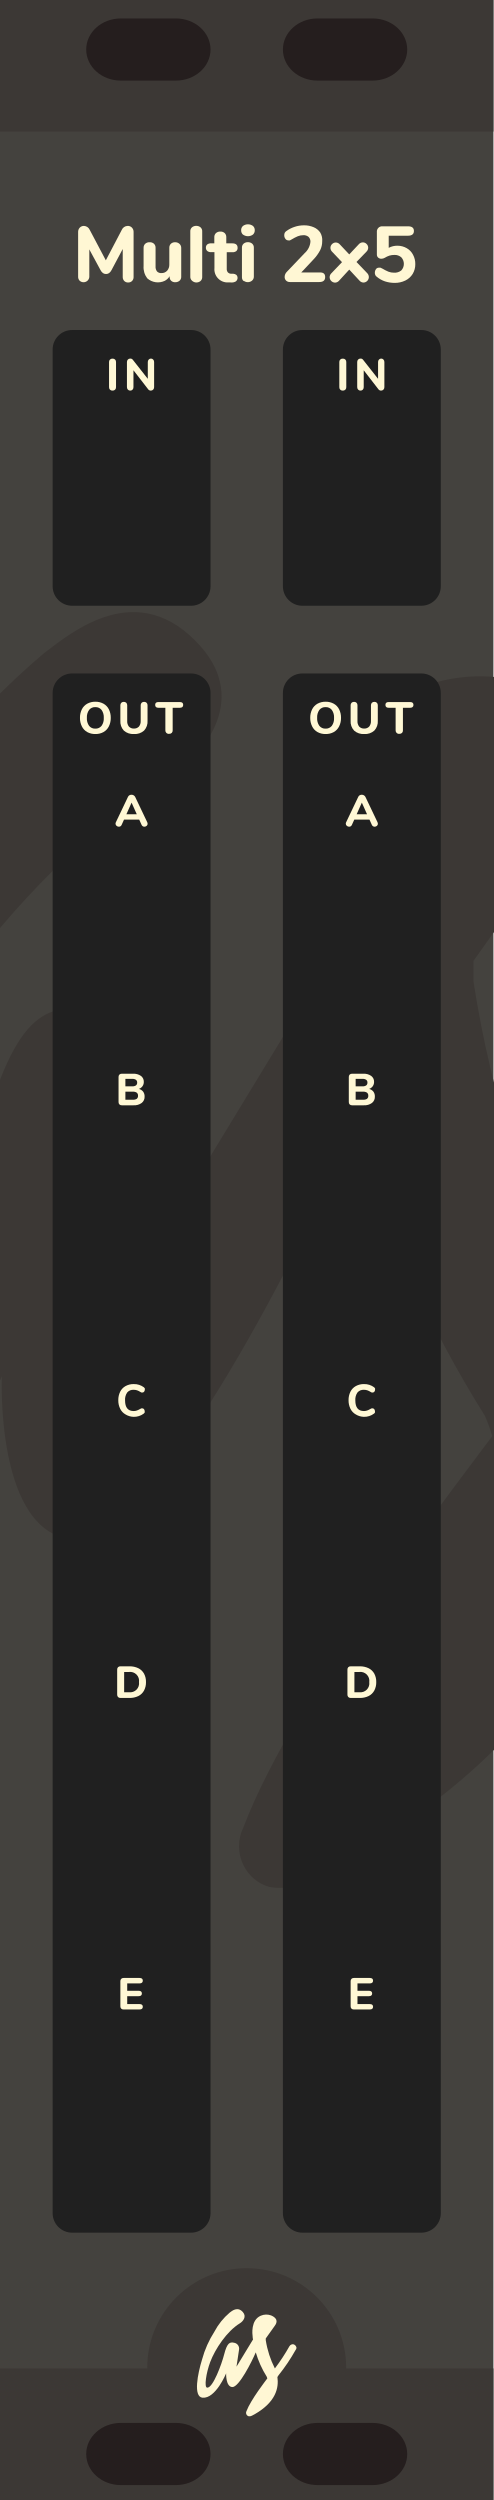
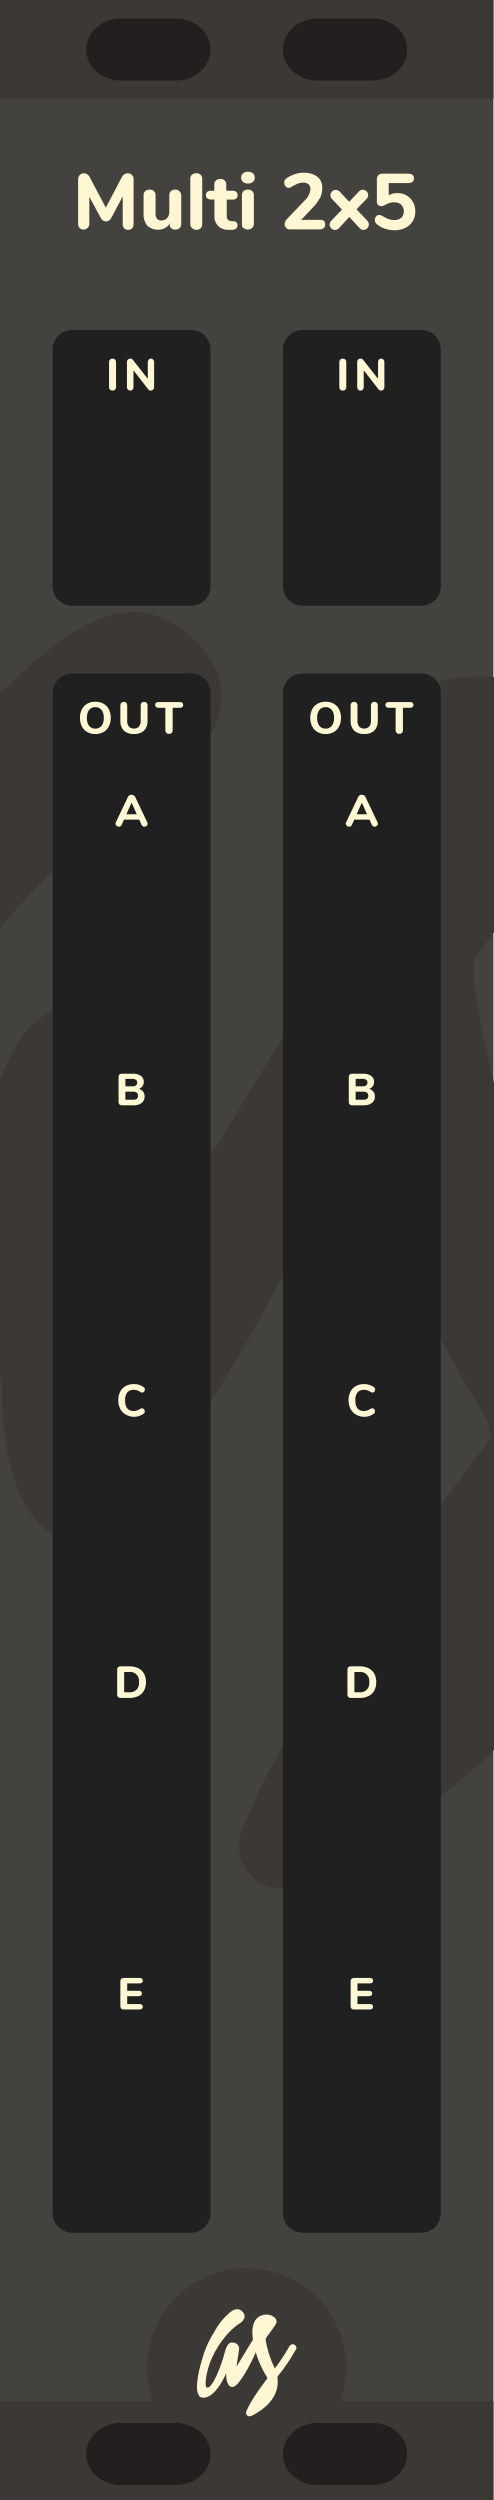
<svg xmlns="http://www.w3.org/2000/svg" id="svg8" width="75" height="380" viewBox="0 0 75 380" version="1.1">
  <defs id="defs27" />
  <g id="layer2" transform="translate(0,-3.0517578e-5)">
    <g transform="matrix(0.8426019,0,0,1,-190.4535,3.0517578e-5)" id="g1786" style="fill:#44423e;fill-opacity:1">
      <path id="path1784" transform="matrix(0.989,0,0,1,122.0906,0)" d="M 105.096,0 V 47.439 51.25 54.186 55.41 321.109 322.34 380 h 90 V 322.34 321.15 54.186 51.25 47.4 0 Z" style="fill:#44423e;fill-opacity:1;stroke-width:1.006" />
    </g>
    <g transform="matrix(7.929911,0,0,7.929911,-438.09,-2669.216)" data-name="Layer 2" id="g1904" style="fill:#3c3835;fill-opacity:1">
      <g data-name="Layer 1-2" id="g1902-7" style="fill:#3c3835;fill-opacity:1">
        <path style="fill:#3c3835;fill-opacity:1" d="m 71.31,357 a 0.91,0.91 0 0 0 -0.41,-0.53 0.77,0.77 0 0 0 -0.64,-0.1 0.91,0.91 0 0 0 -0.53,0.41 43.94,43.94 0 0 1 -3.33,5.08 21.5,21.5 0 0 1 -2.08,-6.45 v -0.39 l 2,-2.81 c 0.24,-0.34 1.26,-1.56 -0.78,-2.45 a 3.15,3.15 0 0 0 -2.36,0.07 c -2.32,1 -1.92,4.26 -1.85,4.79 q 0,0.31 0.09,0.62 l -3.78,6.22 c 0,0 0.49,-3.26 0.58,-3.85 A 1.36,1.36 0 0 0 57.1,356 c -1,-0.24 -1.61,0.06 -2.27,2.65 -0.56,2.19 -2.54,7.64 -3.86,7.6 -0.78,0 -0.24,-3.41 0.68,-5.87 1.12,-2.95 3.78,-7 6.78,-8.83 0.69,-0.43 1.6,-1.5 0.66,-2.56 -1.19,-1.34 -2.46,-0.28 -3,0.13 a 14.68,14.68 0 0 0 -3.49,4.35 22.82,22.82 0 0 0 -2.81,6.33 c -1,3.25 -2.07,8.54 0.1,8.74 3,0.27 5.39,-5.56 5.39,-5.56 0,0 -0.13,3.05 1.4,3.13 1.53,0.08 4.51,-5.9 5.36,-7.92 a 22.36,22.36 0 0 0 2.5,5.55 2.87,2.87 0 0 1 0.14,0.39 c -0.34,0.47 -3.77,4.86 -4.77,7.5 a 0.82,0.82 0 0 0 0,0.72 0.79,0.79 0 0 0 0.5,0.42 1.12,1.12 0 0 0 0.74,-0.12 5.53,5.53 0 0 0 0.66,-0.35 c 4.83,-2.78 5.52,-6 5.17,-8.48 a 2.08,2.08 0 0 1 0.26,-0.4 42.2,42.2 0 0 0 3.89,-5.77 0.76,0.76 0 0 0 0.18,-0.65 z" class="cls-4" id="path1900-5" />
      </g>
    </g>
-     <rect style="opacity:1;vector-effect:none;fill:#3c3835;fill-opacity:1;stroke:none;stroke-width:0.889;stroke-linecap:butt;stroke-linejoin:miter;stroke-miterlimit:4;stroke-dasharray:none;stroke-dashoffset:0;stroke-opacity:1" id="rect2016" width="75" height="20" x="9.9999997e-06" y="360" />
+     <rect style="opacity:1;vector-effect:none;fill:#3c3835;fill-opacity:1;stroke:none;stroke-width:0.77;stroke-linecap:butt;stroke-linejoin:miter;stroke-miterlimit:4;stroke-dasharray:none;stroke-dashoffset:0;stroke-opacity:1" id="rect2016" width="75" height="15" x="9.9999997e-06" y="365" />
    <circle style="opacity:1;vector-effect:none;fill:#3c3835;fill-opacity:1;stroke:none;stroke-width:0.744;stroke-linecap:butt;stroke-linejoin:miter;stroke-miterlimit:4;stroke-dasharray:none;stroke-dashoffset:0;stroke-opacity:1" id="circle1788" cx="37.5" cy="359.882" r="15.118" />
    <g style="fill:#fff7d4;fill-opacity:1" id="g1794" data-name="Layer 2" transform="matrix(0.6660293,0,0,0.6660293,-2.444564,118.9929)">
      <g style="fill:#fff7d4;fill-opacity:1" id="g1792" data-name="Layer 1-2">
        <path id="path1790" class="cls-4" d="m 71.31,357 a 0.91,0.91 0 0 0 -0.41,-0.53 0.77,0.77 0 0 0 -0.64,-0.1 0.91,0.91 0 0 0 -0.53,0.41 43.94,43.94 0 0 1 -3.33,5.08 21.5,21.5 0 0 1 -2.08,-6.45 v -0.39 l 2,-2.81 c 0.24,-0.34 1.26,-1.56 -0.78,-2.45 a 3.15,3.15 0 0 0 -2.36,0.07 c -2.32,1 -1.92,4.26 -1.85,4.79 q 0,0.31 0.09,0.62 l -3.78,6.22 c 0,0 0.49,-3.26 0.58,-3.85 A 1.36,1.36 0 0 0 57.1,356 c -1,-0.24 -1.61,0.06 -2.27,2.65 -0.56,2.19 -2.54,7.64 -3.86,7.6 -0.78,0 -0.24,-3.41 0.68,-5.87 1.12,-2.95 3.78,-7 6.78,-8.83 0.69,-0.43 1.6,-1.5 0.66,-2.56 -1.19,-1.34 -2.46,-0.28 -3,0.13 a 14.68,14.68 0 0 0 -3.49,4.35 22.82,22.82 0 0 0 -2.81,6.33 c -1,3.25 -2.07,8.54 0.1,8.74 3,0.27 5.39,-5.56 5.39,-5.56 0,0 -0.13,3.05 1.4,3.13 1.53,0.08 4.51,-5.9 5.36,-7.92 a 22.36,22.36 0 0 0 2.5,5.55 2.87,2.87 0 0 1 0.14,0.39 c -0.34,0.47 -3.77,4.86 -4.77,7.5 a 0.82,0.82 0 0 0 0,0.72 0.79,0.79 0 0 0 0.5,0.42 1.12,1.12 0 0 0 0.74,-0.12 5.53,5.53 0 0 0 0.66,-0.35 c 4.83,-2.78 5.52,-6 5.17,-8.48 a 2.08,2.08 0 0 1 0.26,-0.4 42.2,42.2 0 0 0 3.89,-5.77 0.76,0.76 0 0 0 0.18,-0.65 z" style="fill:#fff7d4;fill-opacity:1" />
      </g>
    </g>
-     <rect y="4.0517578e-05" x="9.9999997e-06" height="20" width="75" id="rect2018" style="opacity:1;vector-effect:none;fill:#3c3835;fill-opacity:1;stroke:none;stroke-width:0.889;stroke-linecap:butt;stroke-linejoin:miter;stroke-miterlimit:4;stroke-dasharray:none;stroke-dashoffset:0;stroke-opacity:1" />
+     <rect y="3.0517578e-05" x="9.9999997e-06" height="15" width="75" id="rect2018" style="opacity:1;vector-effect:none;fill:#3c3835;fill-opacity:1;stroke:none;stroke-width:0.77;stroke-linecap:butt;stroke-linejoin:miter;stroke-miterlimit:4;stroke-dasharray:none;stroke-dashoffset:0;stroke-opacity:1" />
    <g id="g933" transform="translate(-2.523613,3.3e-5)">
      <rect ry="2.963" y="102.366" x="10.524" height="237" width="24" id="rect1741-5" style="opacity:1;vector-effect:none;fill:#202020;fill-opacity:1;stroke:none;stroke-width:2.482;stroke-linecap:round;stroke-linejoin:miter;stroke-miterlimit:4;stroke-dasharray:none;stroke-dashoffset:0;stroke-opacity:1;paint-order:stroke fill markers" />
      <rect style="display:inline;opacity:1;vector-effect:none;fill:#202020;fill-opacity:1;stroke:none;stroke-width:2.482;stroke-linecap:round;stroke-linejoin:miter;stroke-miterlimit:4;stroke-dasharray:none;stroke-dashoffset:0;stroke-opacity:1;paint-order:stroke fill markers" id="rect882-5" width="24" height="41.913" x="10.524" y="50.161" ry="2.963" />
      <g id="g209-2" transform="translate(7.988878,-100.2182)">
        <path id="path203-4" style="fill:#fff8d5" transform="translate(129.82)" d="m -118.57,159.45 a 0.52,0.52 0 0 1 -0.14,-0.39 v -3.81 a 0.51,0.51 0 0 1 0.14,-0.38 0.52,0.52 0 0 1 0.39,-0.14 0.52,0.52 0 0 1 0.39,0.14 0.51,0.51 0 0 1 0.14,0.38 v 3.81 a 0.52,0.52 0 0 1 -0.14,0.39 0.52,0.52 0 0 1 -0.39,0.14 0.52,0.52 0 0 1 -0.39,-0.14 z" />
        <path id="path205-9" style="fill:#fff8d5" transform="translate(129.82)" d="m -112,154.87 a 0.52,0.52 0 0 1 0.14,0.38 v 3.81 a 0.53,0.53 0 0 1 -0.14,0.38 0.48,0.48 0 0 1 -0.36,0.15 0.49,0.49 0 0 1 -0.39,-0.18 L -115,156.5 v 2.56 a 0.55,0.55 0 0 1 -0.13,0.38 0.46,0.46 0 0 1 -0.36,0.15 0.47,0.47 0 0 1 -0.36,-0.15 0.54,0.54 0 0 1 -0.14,-0.38 v -3.81 a 0.52,0.52 0 0 1 0.14,-0.38 0.48,0.48 0 0 1 0.36,-0.15 0.46,0.46 0 0 1 0.39,0.18 l 2.28,2.9 v -2.55 a 0.53,0.53 0 0 1 0.14,-0.38 0.46,0.46 0 0 1 0.35,-0.15 0.48,0.48 0 0 1 0.33,0.15 z" />
      </g>
      <g id="g219" transform="translate(7.788888,-58.0374)">
        <path id="path211" style="fill:#fff8d5" transform="translate(129.82)" d="m -121.83,169.31 a 2,2 0 0 1 -0.81,-0.86 2.81,2.81 0 0 1 -0.29,-1.3 2.81,2.81 0 0 1 0.29,-1.3 2,2 0 0 1 0.81,-0.85 2.48,2.48 0 0 1 1.24,-0.3 2.48,2.48 0 0 1 1.24,0.3 2,2 0 0 1 0.81,0.85 2.81,2.81 0 0 1 0.29,1.3 2.81,2.81 0 0 1 -0.29,1.3 2,2 0 0 1 -0.81,0.86 2.45,2.45 0 0 1 -1.24,0.3 2.45,2.45 0 0 1 -1.24,-0.3 z m 2.18,-0.94 a 1.89,1.89 0 0 0 0.34,-1.22 1.89,1.89 0 0 0 -0.34,-1.21 1.15,1.15 0 0 0 -0.95,-0.42 1.14,1.14 0 0 0 -0.94,0.42 1.9,1.9 0 0 0 -0.34,1.21 1.9,1.9 0 0 0 0.34,1.22 1.14,1.14 0 0 0 0.94,0.42 1.15,1.15 0 0 0 0.95,-0.42 z" />
        <path id="path213" style="fill:#fff8d5" transform="translate(129.82)" d="m -116.26,169.09 a 2,2 0 0 1 -0.53,-1.52 v -2.33 a 0.51,0.51 0 0 1 0.14,-0.38 0.51,0.51 0 0 1 0.38,-0.14 0.5,0.5 0 0 1 0.38,0.14 0.52,0.52 0 0 1 0.14,0.38 v 2.37 a 1.28,1.28 0 0 0 0.26,0.87 1,1 0 0 0 0.76,0.3 1,1 0 0 0 0.76,-0.3 1.28,1.28 0 0 0 0.27,-0.87 v -2.37 a 0.52,0.52 0 0 1 0.14,-0.38 0.5,0.5 0 0 1 0.38,-0.14 0.51,0.51 0 0 1 0.38,0.14 0.51,0.51 0 0 1 0.14,0.38 v 2.33 a 2,2 0 0 1 -0.53,1.52 2.1,2.1 0 0 1 -1.54,0.52 2.1,2.1 0 0 1 -1.53,-0.52 z" />
        <path id="path215" style="fill:#fff8d5" transform="translate(129.82)" d="m -109.8,169.44 a 0.51,0.51 0 0 1 -0.15,-0.38 v -3.44 H -111 q -0.5,0 -0.5,-0.44 0,-0.44 0.5,-0.43 h 3.26 q 0.5,0 0.5,0.43 0,0.43 -0.5,0.44 h -1.1 v 3.44 a 0.51,0.51 0 0 1 -0.14,0.38 0.52,0.52 0 0 1 -0.39,0.14 0.53,0.53 0 0 1 -0.43,-0.14 z" />
      </g>
      <g id="g2424-4" transform="translate(1.083608,-1.5635006e-6)">
        <path d="m 23.88,125.21 a 0.41,0.41 0 0 1 -0.15,0.32 0.52,0.52 0 0 1 -0.35,0.13 0.46,0.46 0 0 1 -0.24,-0.07 0.45,0.45 0 0 1 -0.18,-0.21 l -0.36,-0.8 h -2.31 l -0.36,0.8 a 0.46,0.46 0 0 1 -0.17,0.21 0.45,0.45 0 0 1 -0.25,0.07 0.53,0.53 0 0 1 -0.35,-0.13 0.41,0.41 0 0 1 -0.16,-0.32 0.55,0.55 0 0 1 0.05,-0.22 l 1.84,-3.86 a 0.54,0.54 0 0 1 0.22,-0.25 0.64,0.64 0 0 1 0.32,-0.08 0.63,0.63 0 0 1 0.33,0.09 0.6,0.6 0 0 1 0.23,0.25 l 1.84,3.86 a 0.54,0.54 0 0 1 0.05,0.21 z m -3.23,-1.44 h 1.58 l -0.79,-1.77 z" style="fill:#fff8d5" id="path2414-4" />
        <path d="m 23.189,165.916 a 1.2,1.2 0 0 1 0.23,0.74 1.16,1.16 0 0 1 -0.45,1 1.92,1.92 0 0 1 -1.23,0.35 h -1.78 a 0.5,0.5 0 0 1 -0.37,-0.13 0.5,0.5 0 0 1 -0.13,-0.37 v -3.8 a 0.5,0.5 0 0 1 0.13,-0.37 0.5,0.5 0 0 1 0.37,-0.13 h 1.71 a 1.92,1.92 0 0 1 1.19,0.33 1.08,1.08 0 0 1 0.44,0.91 1.11,1.11 0 0 1 -0.2,0.66 1.14,1.14 0 0 1 -0.55,0.41 1.2,1.2 0 0 1 0.64,0.4 z m -2.69,-0.79 h 1 a 1,1 0 0 0 0.6,-0.14 0.49,0.49 0 0 0 0.19,-0.42 0.5,0.5 0 0 0 -0.19,-0.44 1,1 0 0 0 -0.6,-0.14 h -1 z m 1.73,1.89 a 0.54,0.54 0 0 0 0.19,-0.46 0.56,0.56 0 0 0 -0.19,-0.47 1,1 0 0 0 -0.61,-0.15 h -1.12 v 1.22 h 1.12 a 1,1 0 0 0 0.62,-0.14 z" style="fill:#fff8d5" id="path2416-7" />
        <path d="m 20.53,215 a 2,2 0 0 1 -0.82,-0.86 2.83,2.83 0 0 1 -0.29,-1.31 2.81,2.81 0 0 1 0.29,-1.3 2,2 0 0 1 0.82,-0.85 2.48,2.48 0 0 1 1.24,-0.3 2.47,2.47 0 0 1 1.54,0.49 0.52,0.52 0 0 1 0.14,0.16 0.45,0.45 0 0 1 0,0.2 0.47,0.47 0 0 1 -0.1,0.3 0.3,0.3 0 0 1 -0.24,0.13 h -0.17 l -0.16,-0.08 a 2.26,2.26 0 0 0 -0.5,-0.25 1.54,1.54 0 0 0 -0.5,-0.08 1.19,1.19 0 0 0 -1,0.4 1.88,1.88 0 0 0 -0.33,1.21 q 0,1.62 1.31,1.62 a 1.43,1.43 0 0 0 0.48,-0.08 3,3 0 0 0 0.52,-0.25 l 0.17,-0.08 h 0.16 a 0.3,0.3 0 0 1 0.24,0.13 0.47,0.47 0 0 1 0.1,0.3 0.45,0.45 0 0 1 0,0.21 0.5,0.5 0 0 1 -0.14,0.16 2.47,2.47 0 0 1 -1.54,0.49 2.48,2.48 0 0 1 -1.22,-0.36 z" style="fill:#fff8d5" id="path2418-9" />
        <path d="m 19.38,257.95 a 0.5,0.5 0 0 1 -0.13,-0.37 v -3.8 a 0.5,0.5 0 0 1 0.13,-0.37 0.5,0.5 0 0 1 0.37,-0.13 h 1.37 a 3,3 0 0 1 1.35,0.29 2,2 0 0 1 0.86,0.82 2.6,2.6 0 0 1 0.3,1.29 2.65,2.65 0 0 1 -0.3,1.29 2,2 0 0 1 -0.86,0.83 3,3 0 0 1 -1.35,0.29 h -1.37 a 0.5,0.5 0 0 1 -0.37,-0.14 z m 1.66,-0.73 a 1.36,1.36 0 0 0 1.53,-1.54 1.36,1.36 0 0 0 -1.53,-1.54 h -0.73 v 3.08 z" style="fill:#fff8d5" id="path2420-5" />
        <path d="m 19.866,305.32 a 0.5,0.5 0 0 1 -0.13,-0.37 v -3.8 a 0.5,0.5 0 0 1 0.13,-0.37 0.5,0.5 0 0 1 0.37,-0.13 h 2.41 q 0.5,0 0.5,0.41 0,0.41 -0.5,0.42 h -1.87 v 1.12 h 1.73 q 0.5,0 0.5,0.41 0,0.41 -0.5,0.41 h -1.73 v 1.2 h 1.87 q 0.5,0 0.5,0.41 0,0.41 -0.5,0.41 h -2.41 a 0.5,0.5 0 0 1 -0.37,-0.12 z" style="fill:#fff8d5" id="path2422-5" />
      </g>
    </g>
    <g transform="translate(32.47639,3.5e-5)" id="g965">
      <rect style="opacity:1;vector-effect:none;fill:#202020;fill-opacity:1;stroke:none;stroke-width:2.482;stroke-linecap:round;stroke-linejoin:miter;stroke-miterlimit:4;stroke-dasharray:none;stroke-dashoffset:0;stroke-opacity:1;paint-order:stroke fill markers" id="rect935-6" width="24" height="237" x="10.524" y="102.366" ry="2.963" />
      <rect ry="2.963" y="50.161" x="10.524" height="41.913" width="24" id="rect937-1" style="display:inline;opacity:1;vector-effect:none;fill:#202020;fill-opacity:1;stroke:none;stroke-width:2.482;stroke-linecap:round;stroke-linejoin:miter;stroke-miterlimit:4;stroke-dasharray:none;stroke-dashoffset:0;stroke-opacity:1;paint-order:stroke fill markers" />
      <g transform="translate(7.988878,-100.2182)" id="g943-5">
        <path d="m -118.57,159.45 a 0.52,0.52 0 0 1 -0.14,-0.39 v -3.81 a 0.51,0.51 0 0 1 0.14,-0.38 0.52,0.52 0 0 1 0.39,-0.14 0.52,0.52 0 0 1 0.39,0.14 0.51,0.51 0 0 1 0.14,0.38 v 3.81 a 0.52,0.52 0 0 1 -0.14,0.39 0.52,0.52 0 0 1 -0.39,0.14 0.52,0.52 0 0 1 -0.39,-0.14 z" transform="translate(129.82)" style="fill:#fff8d5" id="path939-9" />
        <path d="m -112,154.87 a 0.52,0.52 0 0 1 0.14,0.38 v 3.81 a 0.53,0.53 0 0 1 -0.14,0.38 0.48,0.48 0 0 1 -0.36,0.15 0.49,0.49 0 0 1 -0.39,-0.18 L -115,156.5 v 2.56 a 0.55,0.55 0 0 1 -0.13,0.38 0.46,0.46 0 0 1 -0.36,0.15 0.47,0.47 0 0 1 -0.36,-0.15 0.54,0.54 0 0 1 -0.14,-0.38 v -3.81 a 0.52,0.52 0 0 1 0.14,-0.38 0.48,0.48 0 0 1 0.36,-0.15 0.46,0.46 0 0 1 0.39,0.18 l 2.28,2.9 v -2.55 a 0.53,0.53 0 0 1 0.14,-0.38 0.46,0.46 0 0 1 0.35,-0.15 0.48,0.48 0 0 1 0.33,0.15 z" transform="translate(129.82)" style="fill:#fff8d5" id="path941-1" />
      </g>
      <g transform="translate(7.788888,-58.0374)" id="g951">
        <path d="m -121.83,169.31 a 2,2 0 0 1 -0.81,-0.86 2.81,2.81 0 0 1 -0.29,-1.3 2.81,2.81 0 0 1 0.29,-1.3 2,2 0 0 1 0.81,-0.85 2.48,2.48 0 0 1 1.24,-0.3 2.48,2.48 0 0 1 1.24,0.3 2,2 0 0 1 0.81,0.85 2.81,2.81 0 0 1 0.29,1.3 2.81,2.81 0 0 1 -0.29,1.3 2,2 0 0 1 -0.81,0.86 2.45,2.45 0 0 1 -1.24,0.3 2.45,2.45 0 0 1 -1.24,-0.3 z m 2.18,-0.94 a 1.89,1.89 0 0 0 0.34,-1.22 1.89,1.89 0 0 0 -0.34,-1.21 1.15,1.15 0 0 0 -0.95,-0.42 1.14,1.14 0 0 0 -0.94,0.42 1.9,1.9 0 0 0 -0.34,1.21 1.9,1.9 0 0 0 0.34,1.22 1.14,1.14 0 0 0 0.94,0.42 1.15,1.15 0 0 0 0.95,-0.42 z" transform="translate(129.82)" style="fill:#fff8d5" id="path945" />
        <path d="m -116.26,169.09 a 2,2 0 0 1 -0.53,-1.52 v -2.33 a 0.51,0.51 0 0 1 0.14,-0.38 0.51,0.51 0 0 1 0.38,-0.14 0.5,0.5 0 0 1 0.38,0.14 0.52,0.52 0 0 1 0.14,0.38 v 2.37 a 1.28,1.28 0 0 0 0.26,0.87 1,1 0 0 0 0.76,0.3 1,1 0 0 0 0.76,-0.3 1.28,1.28 0 0 0 0.27,-0.87 v -2.37 a 0.52,0.52 0 0 1 0.14,-0.38 0.5,0.5 0 0 1 0.38,-0.14 0.51,0.51 0 0 1 0.38,0.14 0.51,0.51 0 0 1 0.14,0.38 v 2.33 a 2,2 0 0 1 -0.53,1.52 2.1,2.1 0 0 1 -1.54,0.52 2.1,2.1 0 0 1 -1.53,-0.52 z" transform="translate(129.82)" style="fill:#fff8d5" id="path947" />
        <path d="m -109.8,169.44 a 0.51,0.51 0 0 1 -0.15,-0.38 v -3.44 H -111 q -0.5,0 -0.5,-0.44 0,-0.44 0.5,-0.43 h 3.26 q 0.5,0 0.5,0.43 0,0.43 -0.5,0.44 h -1.1 v 3.44 a 0.51,0.51 0 0 1 -0.14,0.38 0.52,0.52 0 0 1 -0.39,0.14 0.53,0.53 0 0 1 -0.43,-0.14 z" transform="translate(129.82)" style="fill:#fff8d5" id="path949" />
      </g>
      <g transform="translate(1.083608,-1.5635006e-6)" id="g963-3">
        <path id="path953-8" style="fill:#fff8d5" d="m 23.88,125.21 a 0.41,0.41 0 0 1 -0.15,0.32 0.52,0.52 0 0 1 -0.35,0.13 0.46,0.46 0 0 1 -0.24,-0.07 0.45,0.45 0 0 1 -0.18,-0.21 l -0.36,-0.8 h -2.31 l -0.36,0.8 a 0.46,0.46 0 0 1 -0.17,0.21 0.45,0.45 0 0 1 -0.25,0.07 0.53,0.53 0 0 1 -0.35,-0.13 0.41,0.41 0 0 1 -0.16,-0.32 0.55,0.55 0 0 1 0.05,-0.22 l 1.84,-3.86 a 0.54,0.54 0 0 1 0.22,-0.25 0.64,0.64 0 0 1 0.32,-0.08 0.63,0.63 0 0 1 0.33,0.09 0.6,0.6 0 0 1 0.23,0.25 l 1.84,3.86 a 0.54,0.54 0 0 1 0.05,0.21 z m -3.23,-1.44 h 1.58 l -0.79,-1.77 z" />
        <path id="path955-8" style="fill:#fff8d5" d="m 23.189,165.916 a 1.2,1.2 0 0 1 0.23,0.74 1.16,1.16 0 0 1 -0.45,1 1.92,1.92 0 0 1 -1.23,0.35 h -1.78 a 0.5,0.5 0 0 1 -0.37,-0.13 0.5,0.5 0 0 1 -0.13,-0.37 v -3.8 a 0.5,0.5 0 0 1 0.13,-0.37 0.5,0.5 0 0 1 0.37,-0.13 h 1.71 a 1.92,1.92 0 0 1 1.19,0.33 1.08,1.08 0 0 1 0.44,0.91 1.11,1.11 0 0 1 -0.2,0.66 1.14,1.14 0 0 1 -0.55,0.41 1.2,1.2 0 0 1 0.64,0.4 z m -2.69,-0.79 h 1 a 1,1 0 0 0 0.6,-0.14 0.49,0.49 0 0 0 0.19,-0.42 0.5,0.5 0 0 0 -0.19,-0.44 1,1 0 0 0 -0.6,-0.14 h -1 z m 1.73,1.89 a 0.54,0.54 0 0 0 0.19,-0.46 0.56,0.56 0 0 0 -0.19,-0.47 1,1 0 0 0 -0.61,-0.15 h -1.12 v 1.22 h 1.12 a 1,1 0 0 0 0.62,-0.14 z" />
        <path id="path957-9" style="fill:#fff8d5" d="m 20.53,215 a 2,2 0 0 1 -0.82,-0.86 2.83,2.83 0 0 1 -0.29,-1.31 2.81,2.81 0 0 1 0.29,-1.3 2,2 0 0 1 0.82,-0.85 2.48,2.48 0 0 1 1.24,-0.3 2.47,2.47 0 0 1 1.54,0.49 0.52,0.52 0 0 1 0.14,0.16 0.45,0.45 0 0 1 0,0.2 0.47,0.47 0 0 1 -0.1,0.3 0.3,0.3 0 0 1 -0.24,0.13 h -0.17 l -0.16,-0.08 a 2.26,2.26 0 0 0 -0.5,-0.25 1.54,1.54 0 0 0 -0.5,-0.08 1.19,1.19 0 0 0 -1,0.4 1.88,1.88 0 0 0 -0.33,1.21 q 0,1.62 1.31,1.62 a 1.43,1.43 0 0 0 0.48,-0.08 3,3 0 0 0 0.52,-0.25 l 0.17,-0.08 h 0.16 a 0.3,0.3 0 0 1 0.24,0.13 0.47,0.47 0 0 1 0.1,0.3 0.45,0.45 0 0 1 0,0.21 0.5,0.5 0 0 1 -0.14,0.16 2.47,2.47 0 0 1 -1.54,0.49 2.48,2.48 0 0 1 -1.22,-0.36 z" />
        <path id="path959-4" style="fill:#fff8d5" d="m 19.38,257.95 a 0.5,0.5 0 0 1 -0.13,-0.37 v -3.8 a 0.5,0.5 0 0 1 0.13,-0.37 0.5,0.5 0 0 1 0.37,-0.13 h 1.37 a 3,3 0 0 1 1.35,0.29 2,2 0 0 1 0.86,0.82 2.6,2.6 0 0 1 0.3,1.29 2.65,2.65 0 0 1 -0.3,1.29 2,2 0 0 1 -0.86,0.83 3,3 0 0 1 -1.35,0.29 h -1.37 a 0.5,0.5 0 0 1 -0.37,-0.14 z m 1.66,-0.73 a 1.36,1.36 0 0 0 1.53,-1.54 1.36,1.36 0 0 0 -1.53,-1.54 h -0.73 v 3.08 z" />
        <path id="path961-3" style="fill:#fff8d5" d="m 19.866,305.32 a 0.5,0.5 0 0 1 -0.13,-0.37 v -3.8 a 0.5,0.5 0 0 1 0.13,-0.37 0.5,0.5 0 0 1 0.37,-0.13 h 2.41 q 0.5,0 0.5,0.41 0,0.41 -0.5,0.42 h -1.87 v 1.12 h 1.73 q 0.5,0 0.5,0.41 0,0.41 -0.5,0.41 h -1.73 v 1.2 h 1.87 q 0.5,0 0.5,0.41 0,0.41 -0.5,0.41 h -2.41 a 0.5,0.5 0 0 1 -0.37,-0.12 z" />
      </g>
    </g>
  </g>
  <g id="layer1" transform="translate(0,-3.0517578e-5)" />
  <g id="g911" transform="translate(7.800949)">
    <rect ry="5.263" y="2.803" x="5.301" height="9.449" width="18.898" id="rect861" style="opacity:1;vector-effect:none;fill:#251e1e;fill-opacity:1;stroke:none;stroke-width:0.574;stroke-linecap:butt;stroke-linejoin:miter;stroke-miterlimit:4;stroke-dasharray:none;stroke-dashoffset:0;stroke-opacity:1" />
    <rect style="opacity:1;vector-effect:none;fill:#251e1e;fill-opacity:1;stroke:none;stroke-width:0.574;stroke-linecap:butt;stroke-linejoin:miter;stroke-miterlimit:4;stroke-dasharray:none;stroke-dashoffset:0;stroke-opacity:1" id="rect863" width="18.898" height="9.449" x="5.301" y="368.284" ry="5.263" />
  </g>
  <g id="g915" transform="translate(-7.800949)">
    <rect style="opacity:1;vector-effect:none;fill:#251e1e;fill-opacity:1;stroke:none;stroke-width:0.574;stroke-linecap:butt;stroke-linejoin:miter;stroke-miterlimit:4;stroke-dasharray:none;stroke-dashoffset:0;stroke-opacity:1" id="rect1497" width="18.898" height="9.449" x="50.801" y="2.803" ry="5.263" />
    <rect ry="5.263" y="368.284" x="50.801" height="9.449" width="18.898" id="rect1499" style="opacity:1;vector-effect:none;fill:#251e1e;fill-opacity:1;stroke:none;stroke-width:0.574;stroke-linecap:butt;stroke-linejoin:miter;stroke-miterlimit:4;stroke-dasharray:none;stroke-dashoffset:0;stroke-opacity:1" />
  </g>
-   <g transform="translate(-0.4547638,-28.35077)" id="g70" style="fill:#fff7d4;fill-opacity:1">
+   <g transform="translate(-0.4547638,-36.35077)" id="g70" style="fill:#fff7d4;fill-opacity:1">
    <path d="m 27.76,77.93 a 0.93,0.93 0 0 1 0.25,0.67 v 6.82 a 0.84,0.84 0 0 1 -0.23,0.62 0.81,0.81 0 0 1 -0.6,0.23 0.8,0.8 0 0 1 -0.59,-0.23 0.84,0.84 0 0 1 -0.23,-0.62 v -4.24 l -1.7,3.2 a 1.34,1.34 0 0 1 -0.37,0.46 0.84,0.84 0 0 1 -0.94,0 1.3,1.3 0 0 1 -0.37,-0.46 l -1.7,-3.14 v 4.18 A 0.85,0.85 0 0 1 21,86 0.88,0.88 0 0 1 19.81,86 0.84,0.84 0 0 1 19.58,85.38 V 78.6 a 0.93,0.93 0 0 1 0.25,-0.67 0.85,0.85 0 0 1 0.64,-0.26 1,1 0 0 1 0.88,0.61 l 2.44,4.62 2.42,-4.62 a 1,1 0 0 1 0.86,-0.61 0.85,0.85 0 0 1 0.69,0.26 z" transform="translate(-7.25,-14.98)" style="fill:#fff7d4;fill-opacity:1" id="path54" />
    <path d="m 35,80.41 a 0.81,0.81 0 0 1 0.25,0.62 v 4.4 A 0.76,0.76 0 0 1 35,86 1,1 0 0 1 34.33,86.23 0.85,0.85 0 0 1 33.72,86.01 0.76,0.76 0 0 1 33.49,85.43 v -0.12 a 1.86,1.86 0 0 1 -0.73,0.7 2.43,2.43 0 0 1 -2.68,-0.38 2.75,2.75 0 0 1 -0.55,-1.87 V 81 a 0.81,0.81 0 0 1 0.25,-0.62 0.94,0.94 0 0 1 0.67,-0.23 0.92,0.92 0 0 1 0.66,0.23 0.82,0.82 0 0 1 0.24,0.62 v 2.81 a 1.16,1.16 0 0 0 0.22,0.78 0.86,0.86 0 0 0 0.68,0.25 1.11,1.11 0 0 0 0.86,-0.36 1.35,1.35 0 0 0 0.33,-0.95 V 81 a 0.82,0.82 0 0 1 0.24,-0.62 0.92,0.92 0 0 1 0.66,-0.23 0.94,0.94 0 0 1 0.66,0.26 z" transform="translate(-7.25,-14.98)" style="fill:#fff7d4;fill-opacity:1" id="path56" />
    <path d="m 36.89,86 a 0.78,0.78 0 0 1 -0.26,-0.64 v -6.84 a 0.78,0.78 0 0 1 0.26,-0.64 1,1 0 0 1 0.65,-0.22 1,1 0 0 1 0.64,0.22 0.78,0.78 0 0 1 0.26,0.64 v 6.89 A 0.78,0.78 0 0 1 38.18,86.05 1,1 0 0 1 37.54,86.27 1,1 0 0 1 36.89,86 Z" transform="translate(-7.25,-14.98)" style="fill:#fff7d4;fill-opacity:1" id="path58" />
    <path d="m 43.64,85.12 a 0.67,0.67 0 0 1 -0.11,1 1.28,1.28 0 0 1 -0.79,0.14 H 42.4 a 2,2 0 0 1 -2.1,-2.2 v -2.4 H 39.82 A 0.9,0.9 0 0 1 39.22,81.49 0.62,0.62 0 0 1 39,81 a 0.63,0.63 0 0 1 0.2,-0.51 0.9,0.9 0 0 1 0.6,-0.17 h 0.48 v -0.94 a 0.81,0.81 0 0 1 0.25,-0.62 0.94,0.94 0 0 1 0.67,-0.23 0.92,0.92 0 0 1 0.66,0.23 0.82,0.82 0 0 1 0.24,0.62 v 0.94 H 43 q 0.82,0 0.82,0.68 a 0.62,0.62 0 0 1 -0.2,0.5 0.92,0.92 0 0 1 -0.61,0.17 h -0.84 v 2.51 a 0.79,0.79 0 0 0 0.17,0.55 0.7,0.7 0 0 0 0.49,0.21 h 0.34 a 0.85,0.85 0 0 1 0.47,0.18 z" transform="translate(-7.25,-14.98)" style="fill:#fff7d4;fill-opacity:1" id="path60" />
    <path d="m 44.64,79 a 0.85,0.85 0 0 1 -0.28,-0.67 0.83,0.83 0 0 1 0.28,-0.66 1.29,1.29 0 0 1 1.51,0 0.83,0.83 0 0 1 0.28,0.65 0.85,0.85 0 0 1 -0.28,0.67 1.29,1.29 0 0 1 -1.51,0 z m 0.1,7.07 A 0.78,0.78 0 0 1 44.48,85.43 V 81 a 0.77,0.77 0 0 1 0.26,-0.64 1,1 0 0 1 0.65,-0.22 1,1 0 0 1 0.64,0.22 0.78,0.78 0 0 1 0.26,0.64 v 4.38 A 0.78,0.78 0 0 1 46,86 1,1 0 0 1 45.36,86.22 1,1 0 0 1 44.74,86 Z" transform="translate(-7.25,-14.98)" style="fill:#fff7d4;fill-opacity:1" id="path62" />
    <path d="m 57.13,85.44 q 0,0.76 -0.89,0.76 h -4.46 a 0.8,0.8 0 0 1 -0.59,-0.22 0.76,0.76 0 0 1 -0.22,-0.56 1.12,1.12 0 0 1 0.35,-0.79 L 54,81.82 a 2.65,2.65 0 0 0 0.89,-1.73 1,1 0 0 0 -0.28,-0.75 1.14,1.14 0 0 0 -0.8,-0.26 2.22,2.22 0 0 0 -0.84,0.16 6.86,6.86 0 0 0 -0.89,0.46 l -0.31,0.17 a 0.61,0.61 0 0 1 -0.25,0 0.53,0.53 0 0 1 -0.43,-0.23 0.87,0.87 0 0 1 -0.18,-0.55 0.82,0.82 0 0 1 0.08,-0.38 0.75,0.75 0 0 1 0.26,-0.27 4.49,4.49 0 0 1 1.24,-0.63 4.43,4.43 0 0 1 1.41,-0.23 3.61,3.61 0 0 1 1.49,0.29 2.24,2.24 0 0 1 1,0.82 2.21,2.21 0 0 1 0.29,1.31 3,3 0 0 1 -0.31,1.36 6,6 0 0 1 -1,1.39 l -1.88,2 h 2.78 q 0.86,-0.06 0.86,0.69 z" transform="translate(-7.25,-14.98)" style="fill:#fff7d4;fill-opacity:1" id="path64" />
    <path d="m 63.77,85.46 a 0.84,0.84 0 0 1 -0.82,0.82 0.82,0.82 0 0 1 -0.6,-0.29 L 60.79,84.31 59.24,86 a 0.83,0.83 0 0 1 -0.6,0.29 0.84,0.84 0 0 1 -0.83,-0.83 0.84,0.84 0 0 1 0.26,-0.59 l 1.62,-1.69 -1.5,-1.58 a 0.84,0.84 0 0 1 -0.26,-0.59 0.78,0.78 0 0 1 0.25,-0.58 0.79,0.79 0 0 1 0.57,-0.24 0.83,0.83 0 0 1 0.61,0.29 l 1.43,1.52 1.45,-1.54 a 0.83,0.83 0 0 1 0.61,-0.29 0.79,0.79 0 0 1 0.57,0.24 0.78,0.78 0 0 1 0.25,0.58 0.84,0.84 0 0 1 -0.26,0.59 l -1.52,1.57 1.62,1.69 a 0.85,0.85 0 0 1 0.26,0.62 z" transform="translate(-7.25,-14.98)" style="fill:#fff7d4;fill-opacity:1" id="path66" />
    <path d="m 69.54,81.06 a 2.39,2.39 0 0 1 0.95,1 2.9,2.9 0 0 1 0.34,1.42 2.8,2.8 0 0 1 -0.4,1.49 2.69,2.69 0 0 1 -1.11,1 3.62,3.62 0 0 1 -1.65,0.36 4.72,4.72 0 0 1 -1.45,-0.23 3.86,3.86 0 0 1 -1.22,-0.68 0.78,0.78 0 0 1 -0.25,-0.28 0.93,0.93 0 0 1 0.1,-0.9 0.53,0.53 0 0 1 0.43,-0.22 0.8,0.8 0 0 1 0.26,0 2.08,2.08 0 0 1 0.31,0.15 6.61,6.61 0 0 0 0.88,0.45 2.26,2.26 0 0 0 0.86,0.16 1.62,1.62 0 0 0 1.11,-0.34 1.47,1.47 0 0 0 0,-2 1.49,1.49 0 0 0 -1.05,-0.36 2.55,2.55 0 0 0 -0.74,0.1 3.26,3.26 0 0 0 -0.73,0.34 1,1 0 0 1 -0.5,0.14 0.71,0.71 0 0 1 -0.49,-0.17 0.59,0.59 0 0 1 -0.2,-0.46 v -3.42 a 0.8,0.8 0 0 1 0.88,-0.88 h 3.86 q 0.89,0 0.89,0.71 0,0.71 -0.89,0.72 H 66.79 V 81 a 2.72,2.72 0 0 1 1.36,-0.32 2.8,2.8 0 0 1 1.39,0.38 z" transform="translate(-7.25,-14.98)" style="fill:#fff7d4;fill-opacity:1" id="path68" />
  </g>
</svg>
